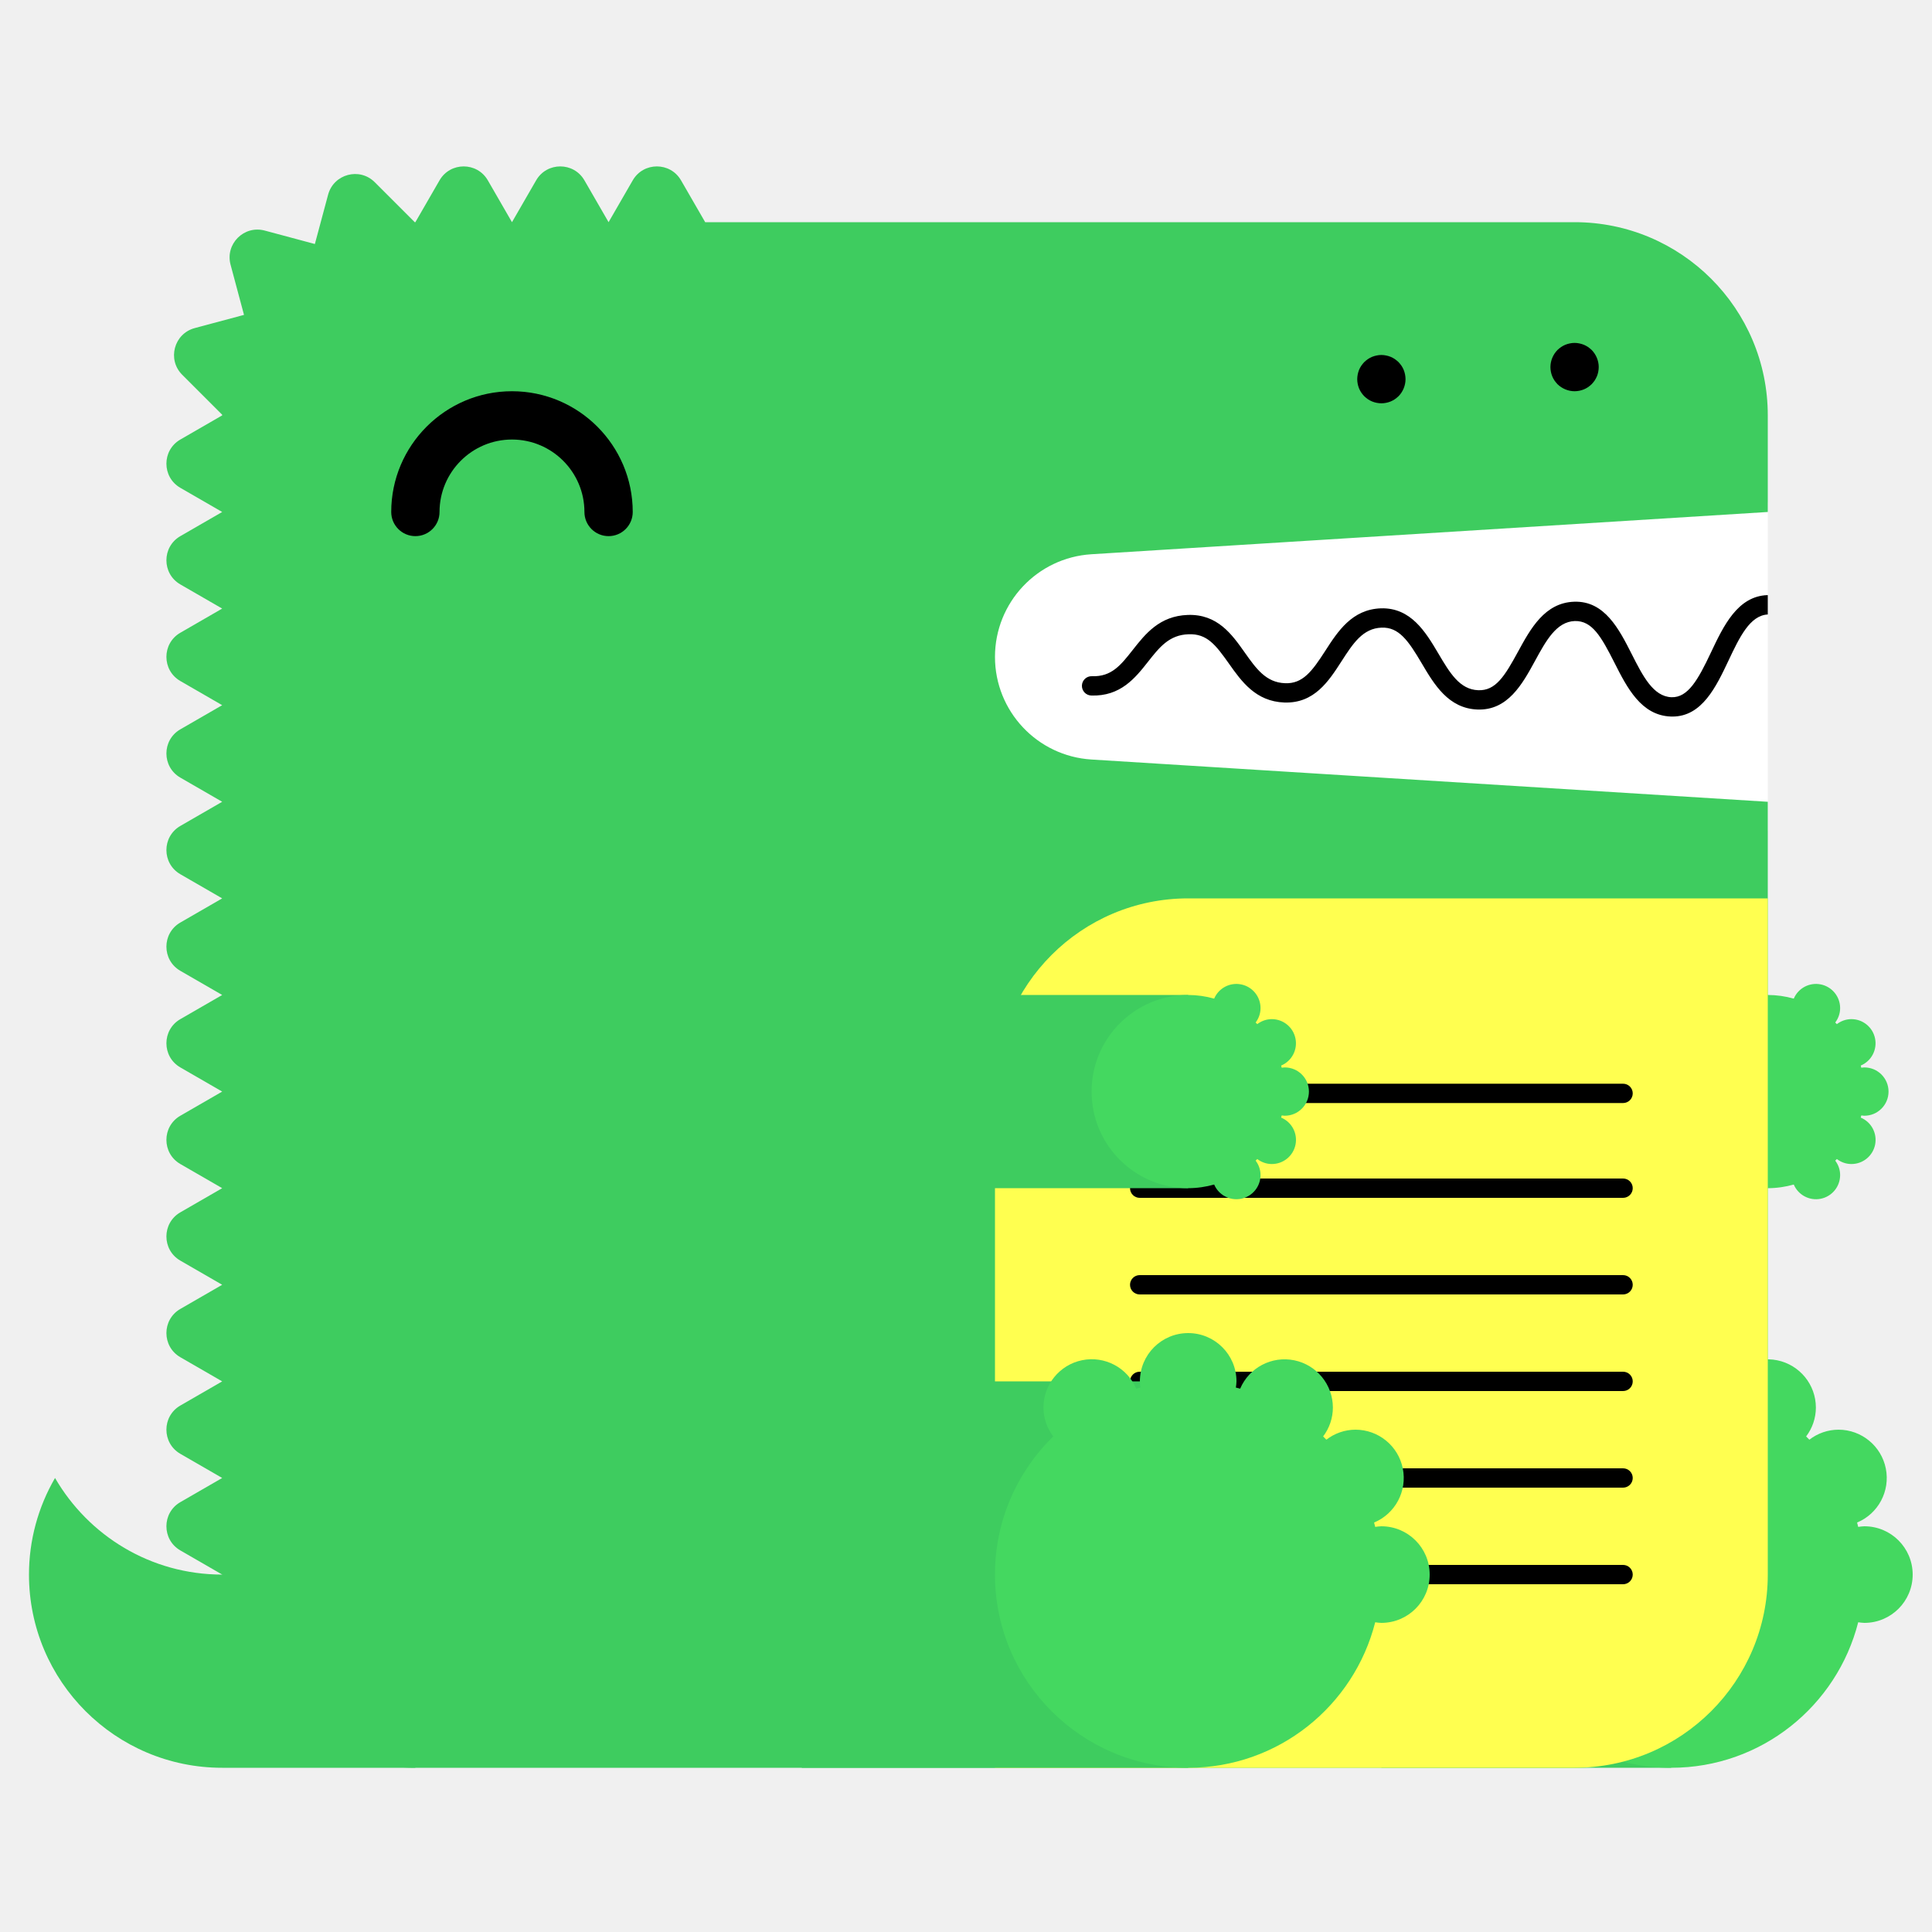
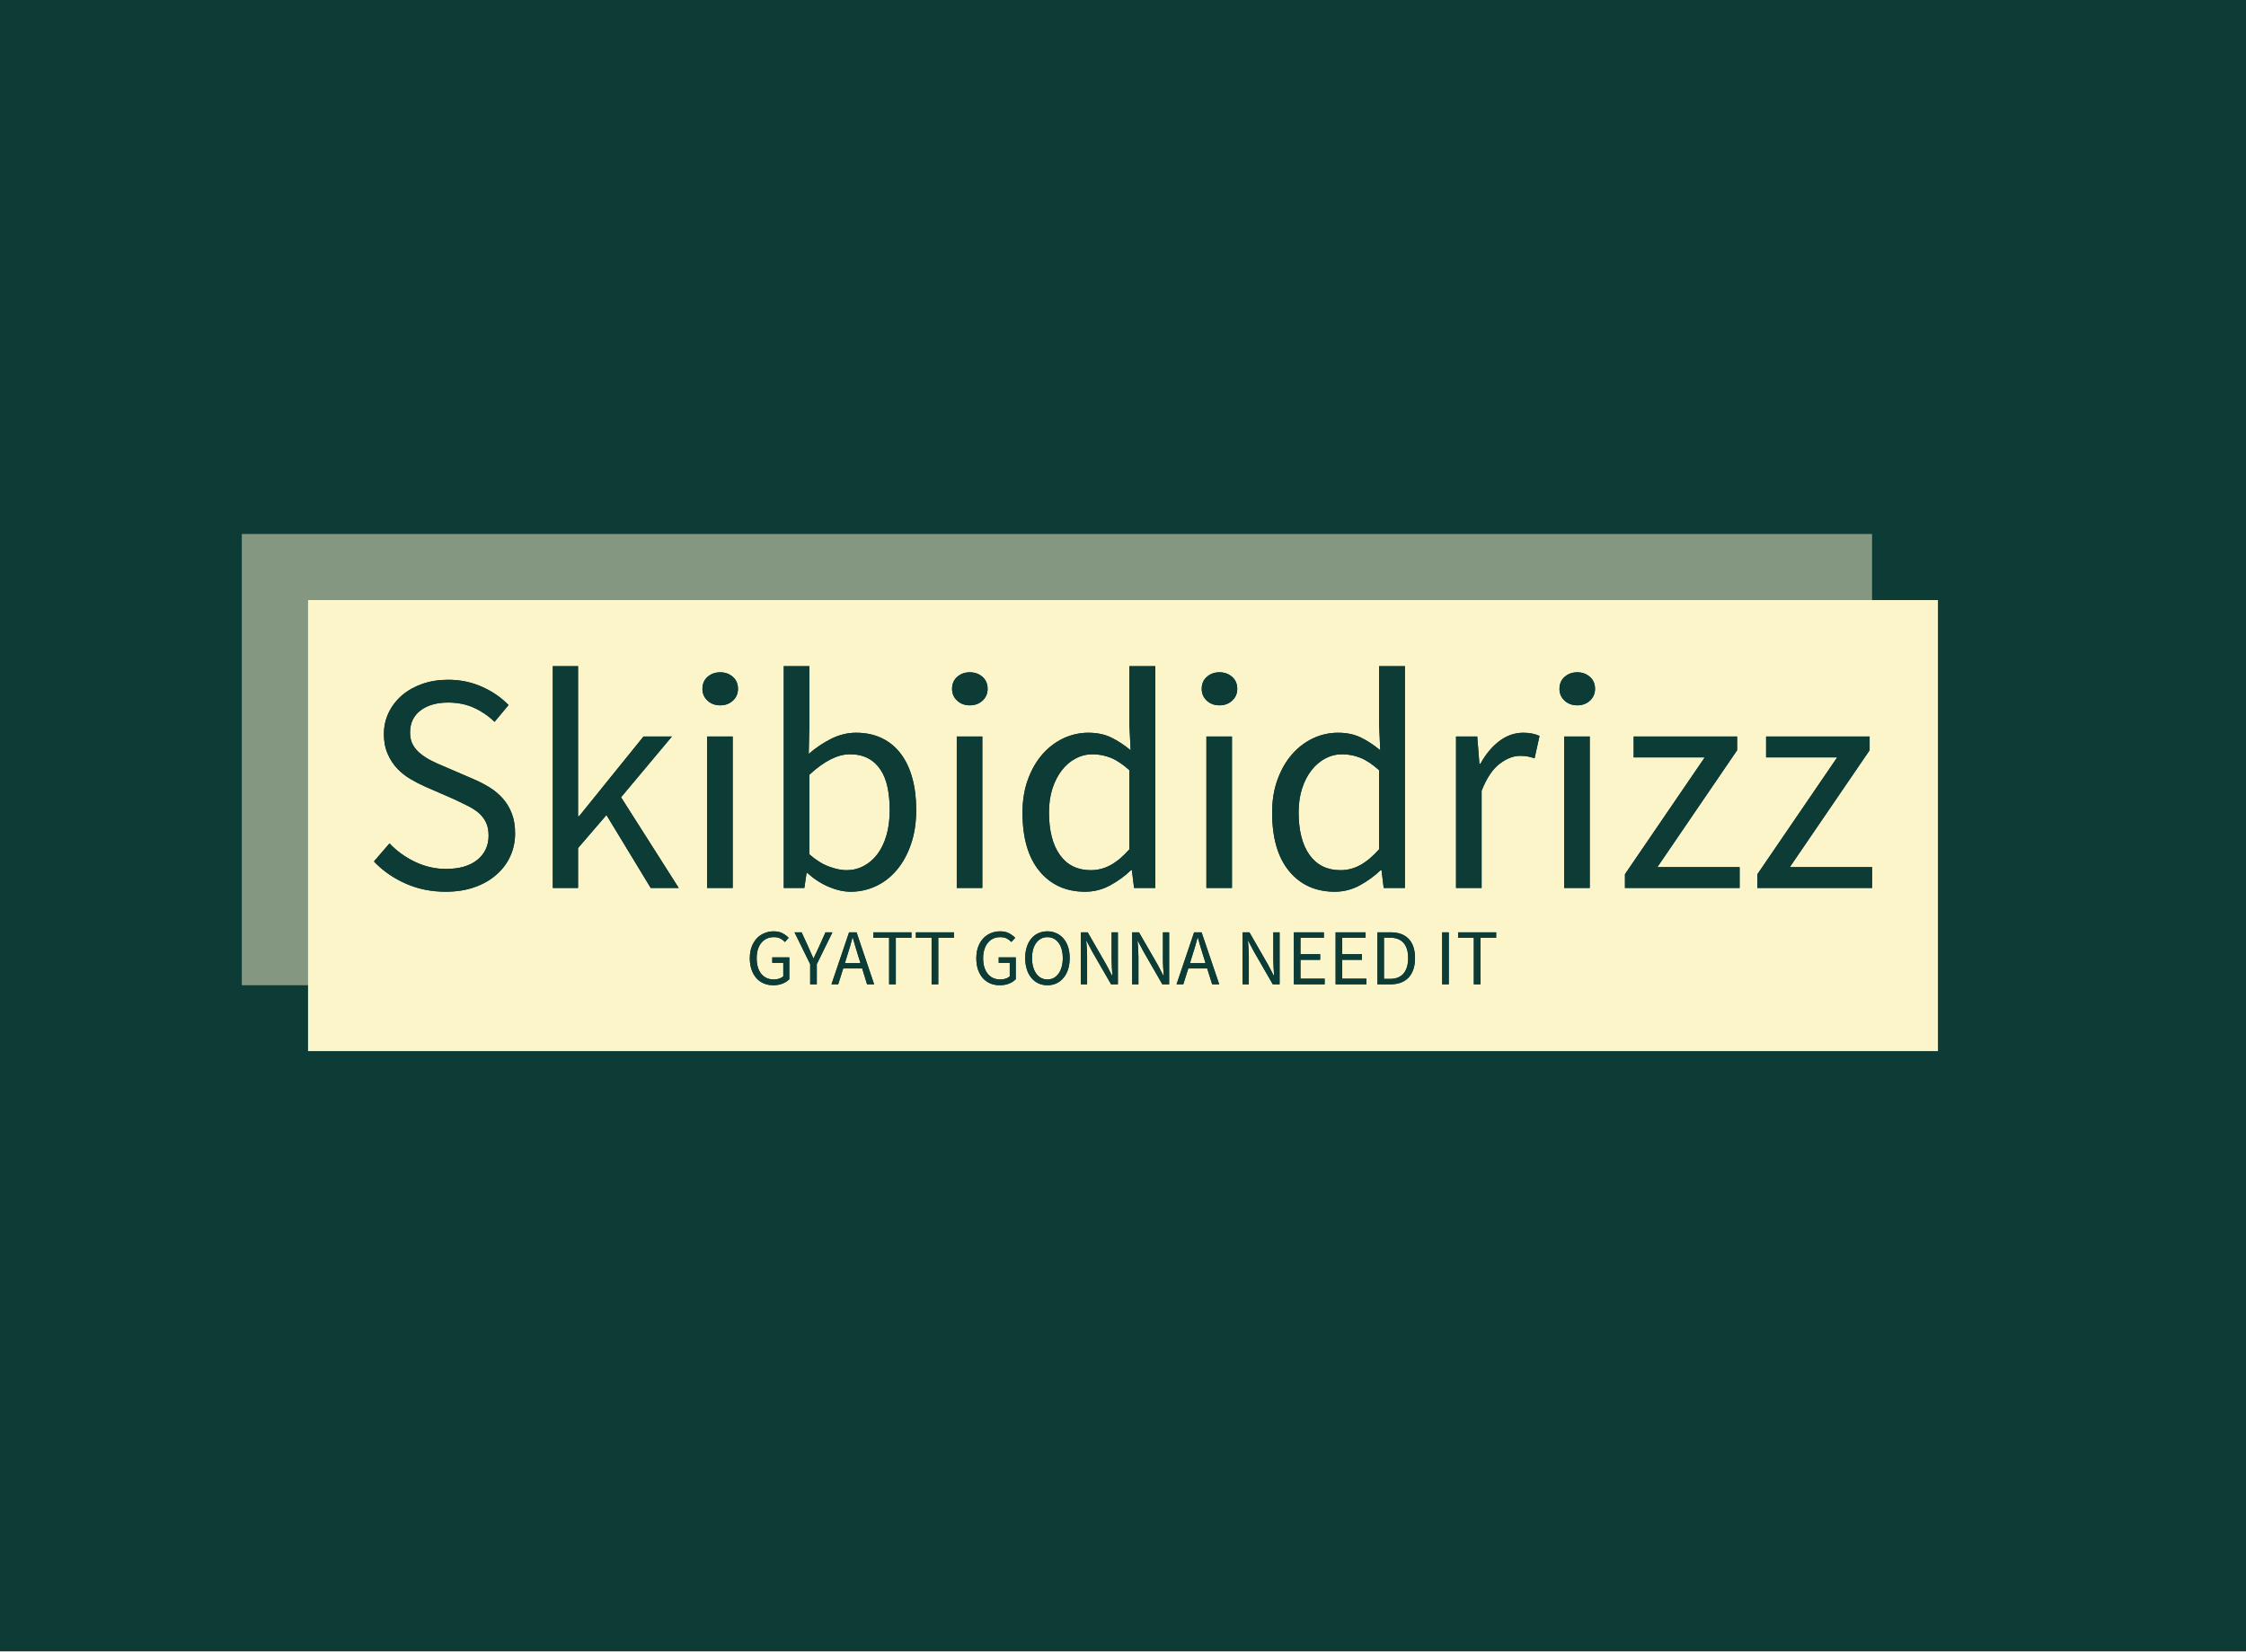
- <svg xmlns="http://www.w3.org/2000/svg" width="200" height="200" viewBox="0 0 200 200">
-   <g fill="none" fill-rule="evenodd">
-     <path fill="#FFF" d="M99 52h84v34H99z" />
-     <path d="M23 163c-7.398 0-13.843-4.027-17.303-10A19.886 19.886 0 0 0 3 163c0 11.046 8.954 20 20 20h20v-20H23z" fill="#3ECC5F" />
-     <path d="M112.98 57.376L183 53V43c0-11.046-8.954-20-20-20H73l-2.5-4.33c-1.112-1.925-3.889-1.925-5 0L63 23l-2.5-4.33c-1.111-1.925-3.889-1.925-5 0L53 23l-2.5-4.33c-1.111-1.925-3.889-1.925-5 0L43 23c-.022 0-.042.003-.065.003l-4.142-4.141c-1.57-1.571-4.252-.853-4.828 1.294l-1.369 5.104-5.192-1.392c-2.148-.575-4.111 1.389-3.535 3.536l1.39 5.193-5.102 1.367c-2.148.576-2.867 3.259-1.296 4.83l4.142 4.142c0 .021-.003.042-.003.064l-4.33 2.5c-1.925 1.111-1.925 3.889 0 5L23 53l-4.33 2.5c-1.925 1.111-1.925 3.889 0 5L23 63l-4.33 2.5c-1.925 1.111-1.925 3.889 0 5L23 73l-4.33 2.5c-1.925 1.111-1.925 3.889 0 5L23 83l-4.33 2.5c-1.925 1.111-1.925 3.889 0 5L23 93l-4.33 2.5c-1.925 1.111-1.925 3.889 0 5L23 103l-4.33 2.5c-1.925 1.111-1.925 3.889 0 5L23 113l-4.33 2.5c-1.925 1.111-1.925 3.889 0 5L23 123l-4.33 2.5c-1.925 1.111-1.925 3.889 0 5L23 133l-4.33 2.5c-1.925 1.111-1.925 3.889 0 5L23 143l-4.33 2.5c-1.925 1.111-1.925 3.889 0 5L23 153l-4.33 2.5c-1.925 1.111-1.925 3.889 0 5L23 163c0 11.046 8.954 20 20 20h120c11.046 0 20-8.954 20-20V83l-70.02-4.376A10.645 10.645 0 0 1 103 68c0-5.621 4.37-10.273 9.98-10.624" fill="#3ECC5F" />
-     <path fill="#3ECC5F" d="M143 183h30v-40h-30z" />
-     <path d="M193 158c-.219 0-.428.037-.639.064-.038-.15-.074-.301-.116-.451A5 5 0 0 0 190.32 148a4.96 4.96 0 0 0-3.016 1.036 26.531 26.531 0 0 0-.335-.336 4.955 4.955 0 0 0 1.011-2.987 5 5 0 0 0-9.599-1.959c-.148-.042-.297-.077-.445-.115.027-.211.064-.42.064-.639a5 5 0 0 0-5-5 5 5 0 0 0-5 5c0 .219.037.428.064.639-.148.038-.297.073-.445.115a4.998 4.998 0 0 0-9.599 1.959c0 1.125.384 2.151 1.011 2.987-3.717 3.632-6.031 8.693-6.031 14.3 0 11.046 8.954 20 20 20 9.339 0 17.16-6.41 19.361-15.064.211.027.42.064.639.064a5 5 0 0 0 5-5 5 5 0 0 0-5-5" fill="#44D860" />
-     <path fill="#3ECC5F" d="M153 123h30v-20h-30z" />
-     <path d="M193 115.5a2.5 2.5 0 1 0 0-5c-.109 0-.214.019-.319.032-.02-.075-.037-.15-.058-.225a2.501 2.501 0 0 0-.963-4.807c-.569 0-1.088.197-1.508.518a6.653 6.653 0 0 0-.168-.168c.314-.417.506-.931.506-1.494a2.5 2.5 0 0 0-4.8-.979A9.987 9.987 0 0 0 183 103c-5.522 0-10 4.478-10 10s4.478 10 10 10c.934 0 1.833-.138 2.69-.377a2.5 2.5 0 0 0 4.8-.979c0-.563-.192-1.077-.506-1.494.057-.055.113-.111.168-.168.42.321.939.518 1.508.518a2.5 2.5 0 0 0 .963-4.807c.021-.074.038-.15.058-.225.105.013.21.032.319.032" fill="#44D860" />
-     <path d="M63 55.5a2.5 2.5 0 0 1-2.5-2.5c0-4.136-3.364-7.5-7.5-7.5s-7.5 3.364-7.5 7.5a2.5 2.5 0 1 1-5 0c0-6.893 5.607-12.5 12.5-12.5S65.5 46.107 65.5 53a2.5 2.5 0 0 1-2.5 2.5" fill="#000" />
-     <path d="M103 183h60c11.046 0 20-8.954 20-20V93h-60c-11.046 0-20 8.954-20 20v70z" fill="#FFFF50" />
-     <path d="M168.02 124h-50.04a1 1 0 1 1 0-2h50.04a1 1 0 1 1 0 2m0 20h-50.04a1 1 0 1 1 0-2h50.04a1 1 0 1 1 0 2m0 20h-50.04a1 1 0 1 1 0-2h50.04a1 1 0 1 1 0 2m0-49.814h-50.04a1 1 0 1 1 0-2h50.04a1 1 0 1 1 0 2m0 19.814h-50.04a1 1 0 1 1 0-2h50.04a1 1 0 1 1 0 2m0 20h-50.04a1 1 0 1 1 0-2h50.04a1 1 0 1 1 0 2M183 61.611c-.012 0-.022-.006-.034-.005-3.09.105-4.552 3.196-5.842 5.923-1.346 2.85-2.387 4.703-4.093 4.647-1.889-.068-2.969-2.202-4.113-4.46-1.314-2.594-2.814-5.536-5.963-5.426-3.046.104-4.513 2.794-5.807 5.167-1.377 2.528-2.314 4.065-4.121 3.994-1.927-.07-2.951-1.805-4.136-3.813-1.321-2.236-2.848-4.75-5.936-4.664-2.994.103-4.465 2.385-5.763 4.4-1.373 2.13-2.335 3.428-4.165 3.351-1.973-.07-2.992-1.51-4.171-3.177-1.324-1.873-2.816-3.993-5.895-3.89-2.928.1-4.399 1.97-5.696 3.618-1.232 1.564-2.194 2.802-4.229 2.724a1 1 0 0 0-.072 2c3.017.101 4.545-1.8 5.872-3.487 1.177-1.496 2.193-2.787 4.193-2.855 1.926-.082 2.829 1.115 4.195 3.045 1.297 1.834 2.769 3.914 5.731 4.021 3.103.104 4.596-2.215 5.918-4.267 1.182-1.834 2.202-3.417 4.15-3.484 1.793-.067 2.769 1.35 4.145 3.681 1.297 2.197 2.766 4.686 5.787 4.796 3.125.108 4.634-2.62 5.949-5.035 1.139-2.088 2.214-4.06 4.119-4.126 1.793-.042 2.728 1.595 4.111 4.33 1.292 2.553 2.757 5.445 5.825 5.556l.169.003c3.064 0 4.518-3.075 5.805-5.794 1.139-2.41 2.217-4.68 4.067-4.773v-2z" fill="#000" />
-     <path fill="#3ECC5F" d="M83 183h40v-40H83z" />
-     <path d="M143 158c-.219 0-.428.037-.639.064-.038-.15-.074-.301-.116-.451A5 5 0 0 0 140.32 148a4.96 4.96 0 0 0-3.016 1.036 26.531 26.531 0 0 0-.335-.336 4.955 4.955 0 0 0 1.011-2.987 5 5 0 0 0-9.599-1.959c-.148-.042-.297-.077-.445-.115.027-.211.064-.42.064-.639a5 5 0 0 0-5-5 5 5 0 0 0-5 5c0 .219.037.428.064.639-.148.038-.297.073-.445.115a4.998 4.998 0 0 0-9.599 1.959c0 1.125.384 2.151 1.011 2.987-3.717 3.632-6.031 8.693-6.031 14.3 0 11.046 8.954 20 20 20 9.339 0 17.16-6.41 19.361-15.064.211.027.42.064.639.064a5 5 0 0 0 5-5 5 5 0 0 0-5-5" fill="#44D860" />
-     <path fill="#3ECC5F" d="M83 123h40v-20H83z" />
-     <path d="M133 115.5a2.5 2.5 0 1 0 0-5c-.109 0-.214.019-.319.032-.02-.075-.037-.15-.058-.225a2.501 2.501 0 0 0-.963-4.807c-.569 0-1.088.197-1.508.518a6.653 6.653 0 0 0-.168-.168c.314-.417.506-.931.506-1.494a2.5 2.5 0 0 0-4.8-.979A9.987 9.987 0 0 0 123 103c-5.522 0-10 4.478-10 10s4.478 10 10 10c.934 0 1.833-.138 2.69-.377a2.5 2.5 0 0 0 4.8-.979c0-.563-.192-1.077-.506-1.494.057-.055.113-.111.168-.168.42.321.939.518 1.508.518a2.5 2.5 0 0 0 .963-4.807c.021-.074.038-.15.058-.225.105.013.21.032.319.032" fill="#44D860" />
-     <path d="M143 41.75c-.16 0-.33-.02-.49-.05a2.52 2.52 0 0 1-.47-.14c-.15-.06-.29-.14-.431-.23-.13-.09-.259-.2-.38-.31-.109-.12-.219-.24-.309-.38s-.17-.28-.231-.43a2.619 2.619 0 0 1-.189-.96c0-.16.02-.33.05-.49.03-.16.08-.31.139-.47.061-.15.141-.29.231-.43.09-.13.2-.26.309-.38.121-.11.25-.22.38-.31.141-.09.281-.17.431-.23.149-.06.31-.11.47-.14.32-.07.65-.07.98 0 .159.03.32.08.47.14.149.06.29.14.43.23.13.09.259.2.38.31.11.12.22.25.31.38.09.14.17.28.23.43.06.16.11.31.14.47.029.16.05.33.05.49 0 .66-.271 1.31-.73 1.77-.121.11-.25.22-.38.31-.14.09-.281.17-.43.23a2.565 2.565 0 0 1-.96.19m20-1.25c-.66 0-1.3-.27-1.771-.73a3.802 3.802 0 0 1-.309-.38c-.09-.14-.17-.28-.231-.43a2.619 2.619 0 0 1-.189-.96c0-.66.27-1.3.729-1.77.121-.11.25-.22.38-.31.141-.09.281-.17.431-.23.149-.06.31-.11.47-.14.32-.07.66-.07.98 0 .159.03.32.08.47.14.149.06.29.14.43.23.13.09.259.2.38.31.459.47.73 1.11.73 1.77 0 .16-.021.33-.05.49-.03.16-.08.32-.14.47-.07.15-.14.29-.23.43-.09.13-.2.26-.31.38-.121.11-.25.22-.38.31-.14.09-.281.17-.43.23a2.565 2.565 0 0 1-.96.19" fill="#000" />
+ <svg xmlns="http://www.w3.org/2000/svg" data-v-0dd9719b="" version="1.0" width="100%" height="100%" viewBox="0 0 340 250" preserveAspectRatio="xMidYMid meet" color-interpolation-filters="sRGB" style="margin: auto;">
+   <rect data-v-0dd9719b="" x="0" y="0" width="100%" height="100%" fill="#0d3b36" fill-opacity="1" class="background" />
+   <rect data-v-0dd9719b="" x="0" y="0" width="100%" height="100%" fill="url(#watermark)" fill-opacity="1" class="watermarklayer" />
+   <g data-v-0dd9719b="" fill="#fdf5ca" class="pmspacesvg" transform="translate(46.605,90.842)">
+     <polyline data-gra="graph-name" stroke="#fdf5ca" stroke-width="20" fill-opacity="0" stroke-opacity="0.5" points="0,58.316 0,0 236.79,0" />
+     <g mask="url(#a6cbcde7-991a-4e9c-b63b-20e7b012bfdb)">
+       <g>
+         <rect data-gra="graph-name-bg" stroke-width="2" class="i-icon-bg" x="0" y="0" width="246.79" height="68.316" />
+       </g>
+       <g transform="translate(10,10)">
+         <g data-gra="path-name" fill-rule="" class="tp-name" fill="#0d3b36" transform="translate(0,0)">
+           <g transform="scale(1)">
+             <g>
+               <path d="M4.34-6.75L1.98-4.01C3.33-2.59 4.94-1.48 6.79-0.66 8.65 0.16 10.66 0.57 12.83 0.57 14.47 0.57 15.93 0.34 17.22-0.12 18.51-0.57 19.61-1.2 20.52-2.01 21.44-2.81 22.14-3.74 22.62-4.81 23.11-5.88 23.35-7.03 23.35-8.26 23.35-9.39 23.19-10.39 22.86-11.25 22.53-12.12 22.08-12.87 21.51-13.52 20.95-14.16 20.27-14.73 19.49-15.22 18.7-15.7 17.87-16.14 16.98-16.51L12.6-18.4C11.97-18.65 11.35-18.93 10.76-19.23 10.16-19.52 9.61-19.87 9.11-20.26 8.6-20.66 8.2-21.11 7.9-21.63 7.6-22.15 7.45-22.79 7.45-23.54 7.45-24.96 7.98-26.07 9.03-26.87 10.09-27.67 11.48-28.07 13.21-28.07 14.66-28.07 15.95-27.81 17.1-27.29 18.25-26.77 19.3-26.06 20.24-25.15L22.36-27.69C21.26-28.83 19.93-29.75 18.35-30.45 16.78-31.16 15.07-31.52 13.21-31.52 11.79-31.52 10.5-31.31 9.32-30.9 8.14-30.49 7.12-29.92 6.25-29.18 5.39-28.44 4.71-27.57 4.22-26.56 3.74-25.56 3.49-24.47 3.49-23.31 3.49-22.17 3.68-21.18 4.06-20.31 4.43-19.45 4.92-18.7 5.52-18.07 6.12-17.44 6.79-16.91 7.55-16.47 8.3-16.03 9.04-15.65 9.77-15.33L14.2-13.4C14.92-13.05 15.6-12.72 16.23-12.41 16.86-12.09 17.4-11.74 17.86-11.35 18.31-10.95 18.68-10.48 18.94-9.93 19.21-9.38 19.34-8.71 19.34-7.93 19.34-6.42 18.78-5.2 17.65-4.27 16.51-3.34 14.92-2.88 12.88-2.88 11.28-2.88 9.73-3.23 8.23-3.94 6.74-4.65 5.44-5.58 4.34-6.75ZM29.06-33.59L29.06 0 32.88 0 32.88-6.04 37.18-11.04 43.88 0 48.12 0 39.39-13.73 47.09-22.93 42.79-22.93 33.03-10.85 32.88-10.85 32.88-33.59ZM54.4-27.65C55.15-27.65 55.79-27.88 56.31-28.35 56.83-28.83 57.09-29.42 57.09-30.15 57.09-30.9 56.83-31.51 56.31-31.96 55.79-32.42 55.15-32.65 54.4-32.65 53.64-32.65 53.01-32.42 52.49-31.96 51.97-31.51 51.71-30.9 51.71-30.15 51.71-29.42 51.97-28.83 52.49-28.35 53.01-27.88 53.64-27.65 54.4-27.65ZM52.42-22.93L52.42 0 56.29 0 56.29-22.93ZM64.02-33.59L64.02 0 67.14 0 67.47-2.26 67.61-2.26C68.61-1.35 69.69-0.65 70.84-0.17 71.99 0.32 73.1 0.57 74.17 0.57 75.49 0.57 76.75 0.29 77.94-0.26 79.14-0.81 80.19-1.62 81.1-2.69 82.01-3.76 82.74-5.06 83.27-6.61 83.81-8.15 84.07-9.89 84.07-11.84 84.07-13.6 83.88-15.2 83.48-16.63 83.09-18.06 82.51-19.29 81.74-20.31 80.97-21.33 80.02-22.12 78.88-22.67 77.75-23.22 76.45-23.5 74.97-23.5 73.68-23.5 72.42-23.19 71.19-22.58 69.97-21.96 68.83-21.2 67.8-20.29L67.89-24.44 67.89-33.59ZM67.89-5.1L67.89-17.13C70.12-19.2 72.17-20.24 74.02-20.24 75.09-20.24 76.01-20.04 76.78-19.63 77.56-19.22 78.18-18.64 78.67-17.9 79.16-17.17 79.51-16.28 79.73-15.24 79.95-14.2 80.06-13.05 80.06-11.79 80.06-10.38 79.9-9.11 79.57-7.97 79.24-6.84 78.78-5.89 78.2-5.12 77.62-4.35 76.93-3.75 76.12-3.33 75.32-2.9 74.45-2.69 73.51-2.69 72.75-2.69 71.88-2.87 70.89-3.23 69.9-3.59 68.9-4.21 67.89-5.1ZM92.19-27.65C92.94-27.65 93.58-27.88 94.1-28.35 94.62-28.83 94.88-29.42 94.88-30.15 94.88-30.9 94.62-31.51 94.1-31.96 93.58-32.42 92.94-32.65 92.19-32.65 91.43-32.65 90.8-32.42 90.28-31.96 89.76-31.51 89.5-30.9 89.5-30.15 89.5-29.42 89.76-28.83 90.28-28.35 90.8-27.88 91.43-27.65 92.19-27.65ZM90.21-22.93L90.21 0 94.08 0 94.08-22.93ZM100.16-11.42C100.16-7.58 101.02-4.62 102.73-2.55 104.45-0.47 106.75 0.57 109.65 0.57 111 0.57 112.26 0.24 113.44-0.4 114.62-1.05 115.67-1.81 116.58-2.69L116.72-2.69 117.05 0 120.26 0 120.26-33.59 116.34-33.59 116.34-24.77 116.53-20.85C115.53-21.67 114.54-22.32 113.56-22.79 112.59-23.26 111.44-23.5 110.12-23.5 108.8-23.5 107.54-23.21 106.34-22.65 105.15-22.08 104.09-21.28 103.18-20.24 102.27-19.2 101.54-17.94 100.99-16.44 100.44-14.95 100.16-13.27 100.16-11.42ZM104.17-11.46C104.17-12.79 104.35-13.98 104.69-15.05 105.04-16.12 105.51-17.04 106.11-17.81 106.7-18.58 107.4-19.18 108.21-19.6 109.01-20.03 109.87-20.24 110.78-20.24 111.72-20.24 112.64-20.06 113.54-19.7 114.43-19.34 115.37-18.71 116.34-17.83L116.34-5.85C115.4-4.78 114.46-3.99 113.51-3.47 112.57-2.95 111.56-2.69 110.49-2.69 108.48-2.69 106.92-3.46 105.82-5 104.72-6.54 104.17-8.7 104.17-11.46ZM129.98-27.65C130.73-27.65 131.37-27.88 131.89-28.35 132.41-28.83 132.67-29.42 132.67-30.15 132.67-30.9 132.41-31.51 131.89-31.96 131.37-32.42 130.73-32.65 129.98-32.65 129.22-32.65 128.59-32.42 128.07-31.96 127.55-31.51 127.29-30.9 127.29-30.15 127.29-29.42 127.55-28.83 128.07-28.35 128.59-27.88 129.22-27.65 129.98-27.65ZM128-22.93L128 0 131.87 0 131.87-22.93ZM137.95-11.42C137.95-7.58 138.81-4.62 140.52-2.55 142.24-0.47 144.54 0.57 147.44 0.57 148.79 0.57 150.05 0.24 151.23-0.4 152.41-1.05 153.46-1.81 154.37-2.69L154.51-2.69 154.84 0 158.05 0 158.05-33.59 154.14-33.59 154.14-24.77 154.32-20.85C153.32-21.67 152.33-22.32 151.35-22.79 150.38-23.26 149.23-23.5 147.91-23.5 146.59-23.5 145.33-23.21 144.13-22.65 142.94-22.08 141.88-21.28 140.97-20.24 140.06-19.2 139.33-17.94 138.78-16.44 138.23-14.95 137.95-13.27 137.95-11.42ZM141.96-11.46C141.96-12.79 142.14-13.98 142.48-15.05 142.83-16.12 143.3-17.04 143.9-17.81 144.5-18.58 145.19-19.18 146-19.6 146.8-20.03 147.66-20.24 148.57-20.24 149.51-20.24 150.43-20.06 151.33-19.7 152.22-19.34 153.16-18.71 154.14-17.83L154.14-5.85C153.19-4.78 152.25-3.99 151.3-3.47 150.36-2.95 149.35-2.69 148.29-2.69 146.27-2.69 144.72-3.46 143.61-5 142.51-6.54 141.96-8.7 141.96-11.46ZM165.79-22.93L165.79 0 169.66 0 169.66-14.72C170.44-16.67 171.36-18.04 172.42-18.82 173.47-19.61 174.49-20 175.46-20 175.93-20 176.33-19.97 176.64-19.91 176.95-19.85 177.3-19.75 177.68-19.63L178.43-23.02C177.71-23.34 176.89-23.5 175.98-23.5 174.66-23.5 173.44-23.07 172.32-22.22 171.21-21.37 170.26-20.22 169.47-18.78L169.33-18.78 169-22.93ZM184.14-27.65C184.9-27.65 185.53-27.88 186.05-28.35 186.57-28.83 186.83-29.42 186.83-30.15 186.83-30.9 186.57-31.51 186.05-31.96 185.53-32.42 184.9-32.65 184.14-32.65 183.39-32.65 182.75-32.42 182.23-31.96 181.71-31.51 181.45-30.9 181.45-30.15 181.45-29.42 181.71-28.83 182.23-28.35 182.75-27.88 183.39-27.65 184.14-27.65ZM182.16-22.93L182.16 0 186.03 0 186.03-22.93ZM191.36-2.08L191.36 0 208.72 0 208.72-3.16 196.27-3.16 208.34-20.85 208.34-22.93 192.68-22.93 192.68-19.77 203.44-19.77ZM211.41-2.08L211.41 0 228.77 0 228.77-3.16 216.32-3.16 228.4-20.85 228.4-22.93 212.73-22.93 212.73-19.77 223.49-19.77Z" transform="translate(-1.98, 33.59)" />
+             </g>
+           </g>
+         </g>
+         <g data-gra="path-slogan" fill-rule="" class="tp-slogan" fill="#0d3b36" transform="translate(56.90501,40.16)">
+           <g transform="scale(1, 1)">
+             <g transform="scale(1)">
+               <path d="M0.62-3.94C0.62-3.30 0.71-2.72 0.89-2.21C1.06-1.71 1.31-1.28 1.62-0.93C1.93-0.58 2.30-0.32 2.74-0.13C3.17 0.05 3.64 0.14 4.16 0.14C4.69 0.14 5.17 0.06 5.59-0.11C6.01-0.29 6.34-0.50 6.60-0.77L6.60-4.08L4.02-4.08L4.02-3.25L5.69-3.25L5.69-1.20C5.53-1.06 5.32-0.94 5.07-0.86C4.82-0.77 4.55-0.73 4.27-0.73C3.85-0.73 3.47-0.81 3.15-0.96C2.83-1.11 2.55-1.33 2.33-1.61C2.11-1.89 1.95-2.23 1.83-2.62C1.71-3.02 1.66-3.46 1.66-3.96C1.66-4.45 1.72-4.89 1.84-5.28C1.97-5.67 2.14-6.01 2.36-6.28C2.59-6.56 2.86-6.77 3.18-6.92C3.50-7.07 3.86-7.14 4.26-7.14C4.66-7.14 4.99-7.07 5.25-6.93C5.51-6.79 5.74-6.62 5.94-6.41L6.50-7.04C6.27-7.28 5.97-7.51 5.61-7.71C5.25-7.91 4.79-8.02 4.25-8.02C3.72-8.02 3.24-7.92 2.80-7.73C2.36-7.55 1.97-7.28 1.65-6.92C1.33-6.57 1.07-6.14 0.89-5.64C0.71-5.14 0.62-4.57 0.62-3.94ZM9.76-3.05L9.76 0L10.76 0L10.76-3.05L13.13-7.87L12.08-7.87L11.08-5.65C10.96-5.36 10.83-5.08 10.69-4.80C10.56-4.52 10.42-4.23 10.28-3.94L10.24-3.94C10.10-4.23 9.97-4.52 9.85-4.80C9.73-5.08 9.61-5.36 9.48-5.65L8.46-7.87L7.39-7.87ZM17.38-3.20L15.01-3.20L15.38-4.40C15.53-4.84 15.66-5.28 15.79-5.72C15.92-6.15 16.04-6.60 16.16-7.06L16.21-7.06C16.34-6.60 16.47-6.15 16.60-5.72C16.72-5.28 16.86-4.84 17.00-4.40ZM17.63-2.40L18.37 0L19.44 0L16.78-7.87L15.65-7.87L12.98 0L14.00 0L14.76-2.40ZM21.71-7.03L21.71 0L22.72 0L22.72-7.03L25.09-7.03L25.09-7.87L19.33-7.87L19.33-7.03ZM28.14-7.03L28.14 0L29.15 0L29.15-7.03L31.52-7.03L31.52-7.87L25.76-7.87L25.76-7.03ZM34.91-3.94C34.91-3.30 35.00-2.72 35.17-2.21C35.35-1.71 35.59-1.28 35.90-0.93C36.22-0.58 36.59-0.32 37.02-0.13C37.45 0.05 37.93 0.14 38.45 0.14C38.98 0.14 39.45 0.06 39.87-0.11C40.29-0.29 40.63-0.50 40.88-0.77L40.88-4.08L38.30-4.08L38.30-3.25L39.97-3.25L39.97-1.20C39.81-1.06 39.61-0.94 39.35-0.86C39.10-0.77 38.84-0.73 38.56-0.73C38.13-0.73 37.76-0.81 37.43-0.96C37.11-1.11 36.84-1.33 36.62-1.61C36.40-1.89 36.23-2.23 36.11-2.62C36.00-3.02 35.94-3.46 35.94-3.96C35.94-4.45 36.00-4.89 36.13-5.28C36.25-5.67 36.42-6.01 36.65-6.28C36.87-6.56 37.14-6.77 37.46-6.92C37.78-7.07 38.14-7.14 38.54-7.14C38.94-7.14 39.27-7.07 39.53-6.93C39.79-6.79 40.02-6.62 40.22-6.41L40.79-7.04C40.56-7.28 40.26-7.51 39.89-7.71C39.53-7.91 39.08-8.02 38.53-8.02C38.00-8.02 37.52-7.92 37.08-7.73C36.64-7.55 36.26-7.28 35.93-6.92C35.61-6.57 35.36-6.14 35.18-5.64C35.00-5.14 34.91-4.57 34.91-3.94ZM45.67 0.14C46.17 0.14 46.62 0.05 47.03-0.14C47.45-0.34 47.80-0.61 48.10-0.97C48.40-1.32 48.63-1.75 48.80-2.26C48.96-2.77 49.04-3.34 49.04-3.97C49.04-4.60 48.96-5.16 48.80-5.66C48.63-6.16 48.40-6.58 48.10-6.93C47.80-7.28 47.45-7.55 47.03-7.73C46.62-7.92 46.17-8.02 45.67-8.02C45.18-8.02 44.72-7.92 44.31-7.74C43.90-7.56 43.54-7.29 43.25-6.94C42.95-6.59 42.72-6.17 42.56-5.67C42.39-5.17 42.31-4.60 42.31-3.97C42.31-3.34 42.39-2.77 42.56-2.26C42.72-1.75 42.95-1.32 43.25-0.97C43.54-0.61 43.90-0.34 44.31-0.14C44.72 0.05 45.18 0.14 45.67 0.14ZM45.67-0.73C45.32-0.73 45.00-0.81 44.72-0.96C44.43-1.11 44.19-1.33 43.99-1.61C43.78-1.90 43.62-2.24 43.51-2.63C43.40-3.03 43.34-3.48 43.34-3.97C43.34-4.46 43.40-4.90 43.51-5.29C43.62-5.68 43.78-6.02 43.99-6.29C44.19-6.56 44.43-6.77 44.72-6.92C45.00-7.07 45.32-7.14 45.67-7.14C46.02-7.14 46.34-7.07 46.63-6.92C46.91-6.77 47.15-6.56 47.36-6.29C47.56-6.02 47.72-5.68 47.83-5.29C47.94-4.90 48-4.46 48-3.97C48-3.48 47.94-3.03 47.83-2.63C47.72-2.24 47.56-1.90 47.36-1.61C47.15-1.33 46.91-1.11 46.63-0.96C46.34-0.81 46.02-0.73 45.67-0.73ZM50.74-7.87L50.74 0L51.68 0L51.68-4.12C51.68-4.53 51.67-4.95 51.64-5.36C51.61-5.77 51.58-6.18 51.55-6.58L51.60-6.58L52.45-4.96L55.31 0L56.34 0L56.34-7.87L55.39-7.87L55.39-3.80C55.39-3.39 55.41-2.97 55.43-2.54C55.46-2.11 55.49-1.70 55.51-1.30L55.46-1.30L54.61-2.93L51.77-7.87ZM58.50-7.87L58.50 0L59.45 0L59.45-4.12C59.45-4.53 59.43-4.95 59.41-5.36C59.38-5.77 59.35-6.18 59.32-6.58L59.36-6.58L60.22-4.96L63.07 0L64.10 0L64.10-7.87L63.16-7.87L63.16-3.80C63.16-3.39 63.17-2.97 63.20-2.54C63.23-2.11 63.25-1.70 63.28-1.30L63.23-1.30L62.38-2.93L59.53-7.87ZM69.61-3.20L67.25-3.20L67.62-4.40C67.76-4.84 67.90-5.28 68.03-5.72C68.16-6.15 68.28-6.60 68.40-7.06L68.45-7.06C68.58-6.60 68.70-6.15 68.83-5.72C68.96-5.28 69.10-4.84 69.24-4.40ZM69.86-2.40L70.61 0L71.68 0L69.01-7.87L67.88-7.87L65.22 0L66.24 0L67.00-2.40ZM75.22-7.87L75.22 0L76.16 0L76.16-4.12C76.16-4.53 76.15-4.95 76.12-5.36C76.09-5.77 76.06-6.18 76.03-6.58L76.08-6.58L76.93-4.96L79.79 0L80.82 0L80.82-7.87L79.87-7.87L79.87-3.80C79.87-3.39 79.89-2.97 79.91-2.54C79.94-2.11 79.97-1.70 79.99-1.30L79.94-1.30L79.09-2.93L76.25-7.87ZM82.98-7.87L82.98 0L87.64 0L87.64-0.85L83.98-0.85L83.98-3.71L86.96-3.71L86.96-4.56L83.98-4.56L83.98-7.03L87.52-7.03L87.52-7.87ZM89.30-7.87L89.30 0L93.96 0L93.96-0.85L90.30-0.85L90.30-3.71L93.29-3.71L93.29-4.56L90.30-4.56L90.30-7.03L93.84-7.03L93.84-7.87ZM95.63-7.87L95.63 0L97.64 0C98.24 0 98.76-0.09 99.22-0.27C99.67-0.45 100.06-0.71 100.37-1.05C100.68-1.39 100.92-1.81 101.08-2.30C101.24-2.79 101.32-3.35 101.32-3.97C101.32-5.23 101.00-6.19 100.37-6.86C99.74-7.54 98.81-7.87 97.60-7.87ZM97.52-0.82L96.62-0.82L96.62-7.06L97.52-7.06C98.44-7.06 99.13-6.79 99.59-6.26C100.05-5.74 100.28-4.97 100.28-3.97C100.28-2.97 100.05-2.20 99.59-1.64C99.13-1.09 98.44-0.82 97.52-0.82ZM105.43-7.87L105.43 0L106.43 0L106.43-7.87ZM110.22-7.03L110.22 0L111.23 0L111.23-7.03L113.60-7.03L113.60-7.87L107.84-7.87L107.84-7.03Z" transform="translate(-0.624, 8.016)" />
+             </g>
+           </g>
+         </g>
+       </g>
+     </g>
  </g>
+   <mask id="a6cbcde7-991a-4e9c-b63b-20e7b012bfdb">
+     <g fill="white">
+       <rect data-gra="graph-name-bg" stroke-width="2" class="i-icon-bg" x="0" y="0" width="246.79" height="68.316" />
+     </g>
+     <g transform="translate(10,10)" fill="black">
+       <g data-gra="path-name" fill-rule="" class="tp-name" transform="translate(0,0)">
+         <g transform="scale(1)">
+           <g>
+             <path d="M4.34-6.75L1.98-4.01C3.33-2.59 4.94-1.48 6.79-0.66 8.65 0.16 10.66 0.57 12.83 0.57 14.47 0.57 15.93 0.34 17.22-0.12 18.51-0.57 19.61-1.2 20.52-2.01 21.44-2.81 22.14-3.74 22.62-4.81 23.11-5.88 23.35-7.03 23.35-8.26 23.35-9.39 23.19-10.39 22.86-11.25 22.53-12.12 22.08-12.87 21.51-13.52 20.95-14.16 20.27-14.73 19.49-15.22 18.7-15.7 17.87-16.14 16.98-16.51L12.6-18.4C11.97-18.65 11.35-18.93 10.76-19.23 10.16-19.52 9.61-19.87 9.11-20.26 8.6-20.66 8.2-21.11 7.9-21.63 7.6-22.15 7.45-22.79 7.45-23.54 7.45-24.96 7.98-26.07 9.03-26.87 10.09-27.67 11.48-28.07 13.21-28.07 14.66-28.07 15.95-27.81 17.1-27.29 18.25-26.77 19.3-26.06 20.24-25.15L22.36-27.69C21.26-28.83 19.93-29.75 18.35-30.45 16.78-31.16 15.07-31.52 13.21-31.52 11.79-31.52 10.5-31.31 9.32-30.9 8.14-30.49 7.12-29.92 6.25-29.18 5.39-28.44 4.71-27.57 4.22-26.56 3.74-25.56 3.49-24.47 3.49-23.31 3.49-22.17 3.68-21.18 4.06-20.31 4.43-19.45 4.92-18.7 5.52-18.07 6.12-17.44 6.79-16.91 7.55-16.47 8.3-16.03 9.04-15.65 9.77-15.33L14.2-13.4C14.92-13.05 15.6-12.72 16.23-12.41 16.86-12.09 17.4-11.74 17.86-11.35 18.31-10.95 18.68-10.48 18.94-9.93 19.21-9.38 19.34-8.71 19.34-7.93 19.34-6.42 18.78-5.2 17.65-4.27 16.51-3.34 14.92-2.88 12.88-2.88 11.28-2.88 9.73-3.23 8.23-3.94 6.74-4.65 5.44-5.58 4.34-6.75ZM29.06-33.59L29.06 0 32.88 0 32.88-6.04 37.18-11.04 43.88 0 48.12 0 39.39-13.73 47.09-22.93 42.79-22.93 33.03-10.85 32.88-10.85 32.88-33.59ZM54.4-27.65C55.15-27.65 55.79-27.88 56.31-28.35 56.83-28.83 57.09-29.42 57.09-30.15 57.09-30.9 56.83-31.51 56.31-31.96 55.79-32.42 55.15-32.65 54.4-32.65 53.64-32.65 53.01-32.42 52.49-31.96 51.97-31.51 51.71-30.9 51.71-30.15 51.71-29.42 51.97-28.83 52.49-28.35 53.01-27.88 53.64-27.65 54.4-27.65ZM52.42-22.93L52.42 0 56.29 0 56.29-22.93ZM64.02-33.59L64.02 0 67.14 0 67.47-2.26 67.61-2.26C68.61-1.35 69.69-0.65 70.84-0.17 71.99 0.32 73.1 0.57 74.17 0.57 75.49 0.57 76.75 0.29 77.94-0.26 79.14-0.81 80.19-1.62 81.1-2.69 82.01-3.76 82.74-5.06 83.27-6.61 83.81-8.15 84.07-9.89 84.07-11.84 84.07-13.6 83.88-15.2 83.48-16.63 83.09-18.06 82.51-19.29 81.74-20.31 80.97-21.33 80.02-22.12 78.88-22.67 77.75-23.22 76.45-23.5 74.97-23.5 73.68-23.5 72.42-23.19 71.19-22.58 69.97-21.96 68.83-21.2 67.8-20.29L67.89-24.44 67.89-33.59ZM67.89-5.1L67.89-17.13C70.12-19.2 72.17-20.24 74.02-20.24 75.09-20.24 76.01-20.04 76.78-19.63 77.56-19.22 78.18-18.64 78.67-17.9 79.16-17.17 79.51-16.28 79.73-15.24 79.95-14.2 80.06-13.05 80.06-11.79 80.06-10.38 79.9-9.11 79.57-7.97 79.24-6.84 78.78-5.89 78.2-5.12 77.62-4.35 76.93-3.75 76.12-3.33 75.32-2.9 74.45-2.69 73.51-2.69 72.75-2.69 71.88-2.87 70.89-3.23 69.9-3.59 68.9-4.21 67.89-5.1ZM92.19-27.65C92.94-27.65 93.58-27.88 94.1-28.35 94.62-28.83 94.88-29.42 94.88-30.15 94.88-30.9 94.62-31.51 94.1-31.96 93.58-32.42 92.94-32.65 92.19-32.65 91.43-32.65 90.8-32.42 90.28-31.96 89.76-31.51 89.5-30.9 89.5-30.15 89.5-29.42 89.76-28.83 90.28-28.35 90.8-27.88 91.43-27.65 92.19-27.65ZM90.21-22.93L90.21 0 94.08 0 94.08-22.93ZM100.16-11.42C100.16-7.58 101.02-4.62 102.73-2.55 104.45-0.47 106.75 0.57 109.65 0.57 111 0.57 112.26 0.24 113.44-0.4 114.62-1.05 115.67-1.81 116.58-2.69L116.72-2.69 117.05 0 120.26 0 120.26-33.59 116.34-33.59 116.34-24.77 116.53-20.85C115.53-21.67 114.54-22.32 113.56-22.79 112.59-23.26 111.44-23.5 110.12-23.5 108.8-23.5 107.54-23.21 106.34-22.65 105.15-22.08 104.09-21.28 103.18-20.24 102.27-19.2 101.54-17.94 100.99-16.44 100.44-14.95 100.16-13.27 100.16-11.42ZM104.17-11.46C104.17-12.79 104.35-13.98 104.69-15.05 105.04-16.12 105.51-17.04 106.11-17.81 106.7-18.58 107.4-19.18 108.21-19.6 109.01-20.03 109.87-20.24 110.78-20.24 111.72-20.24 112.64-20.06 113.54-19.7 114.43-19.34 115.37-18.71 116.34-17.83L116.34-5.85C115.4-4.78 114.46-3.99 113.51-3.47 112.57-2.95 111.56-2.69 110.49-2.69 108.48-2.69 106.92-3.46 105.82-5 104.72-6.54 104.17-8.7 104.17-11.46ZM129.98-27.65C130.73-27.65 131.37-27.88 131.89-28.35 132.41-28.83 132.67-29.42 132.67-30.15 132.67-30.9 132.41-31.51 131.89-31.96 131.37-32.42 130.73-32.65 129.98-32.65 129.22-32.65 128.59-32.42 128.07-31.96 127.55-31.51 127.29-30.9 127.29-30.15 127.29-29.42 127.55-28.83 128.07-28.35 128.59-27.88 129.22-27.65 129.98-27.65ZM128-22.93L128 0 131.87 0 131.87-22.93ZM137.95-11.42C137.95-7.58 138.81-4.62 140.52-2.55 142.24-0.47 144.54 0.57 147.44 0.57 148.79 0.57 150.05 0.24 151.23-0.4 152.41-1.05 153.46-1.81 154.37-2.69L154.51-2.69 154.84 0 158.05 0 158.05-33.59 154.14-33.59 154.14-24.77 154.32-20.85C153.32-21.67 152.33-22.32 151.35-22.79 150.38-23.26 149.23-23.5 147.91-23.5 146.59-23.5 145.33-23.21 144.13-22.65 142.94-22.08 141.88-21.28 140.97-20.24 140.06-19.2 139.33-17.94 138.78-16.44 138.23-14.95 137.95-13.27 137.95-11.42ZM141.96-11.46C141.96-12.79 142.14-13.98 142.48-15.05 142.83-16.12 143.3-17.04 143.9-17.81 144.5-18.58 145.19-19.18 146-19.6 146.8-20.03 147.66-20.24 148.57-20.24 149.51-20.24 150.43-20.06 151.33-19.7 152.22-19.34 153.16-18.71 154.14-17.83L154.14-5.85C153.19-4.78 152.25-3.99 151.3-3.47 150.36-2.95 149.35-2.69 148.29-2.69 146.27-2.69 144.72-3.46 143.61-5 142.51-6.54 141.96-8.7 141.96-11.46ZM165.79-22.93L165.79 0 169.66 0 169.66-14.72C170.44-16.67 171.36-18.04 172.42-18.82 173.47-19.61 174.49-20 175.46-20 175.93-20 176.33-19.97 176.64-19.91 176.95-19.85 177.3-19.75 177.68-19.63L178.43-23.02C177.71-23.34 176.89-23.5 175.98-23.5 174.66-23.5 173.44-23.07 172.32-22.22 171.21-21.37 170.26-20.22 169.47-18.78L169.33-18.78 169-22.93ZM184.14-27.65C184.9-27.65 185.53-27.88 186.05-28.35 186.57-28.83 186.83-29.42 186.83-30.15 186.83-30.9 186.57-31.51 186.05-31.96 185.53-32.42 184.9-32.65 184.14-32.65 183.39-32.65 182.75-32.42 182.23-31.96 181.71-31.51 181.45-30.9 181.45-30.15 181.45-29.42 181.71-28.83 182.23-28.35 182.75-27.88 183.39-27.65 184.14-27.65ZM182.16-22.93L182.16 0 186.03 0 186.03-22.93ZM191.36-2.08L191.36 0 208.72 0 208.72-3.16 196.27-3.16 208.34-20.85 208.34-22.93 192.68-22.93 192.68-19.77 203.44-19.77ZM211.41-2.08L211.41 0 228.77 0 228.77-3.16 216.32-3.16 228.4-20.85 228.4-22.93 212.73-22.93 212.73-19.77 223.49-19.77Z" transform="translate(-1.98, 33.59)" />
+           </g>
+         </g>
+       </g>
+       <g data-gra="path-slogan" fill-rule="" class="tp-slogan" transform="translate(56.90501,40.16)">
+         <g transform="scale(1, 1)">
+           <g transform="scale(1)">
+             <path d="M0.62-3.94C0.62-3.30 0.71-2.72 0.89-2.21C1.06-1.71 1.31-1.28 1.62-0.93C1.93-0.58 2.30-0.32 2.74-0.13C3.17 0.05 3.64 0.14 4.16 0.14C4.69 0.14 5.17 0.06 5.59-0.11C6.01-0.29 6.34-0.50 6.60-0.77L6.60-4.08L4.02-4.08L4.02-3.25L5.69-3.25L5.69-1.20C5.53-1.06 5.32-0.94 5.07-0.86C4.82-0.77 4.55-0.73 4.27-0.73C3.85-0.73 3.47-0.81 3.15-0.96C2.83-1.11 2.55-1.33 2.33-1.61C2.11-1.89 1.95-2.23 1.83-2.62C1.71-3.02 1.66-3.46 1.66-3.96C1.66-4.45 1.72-4.89 1.84-5.28C1.97-5.67 2.14-6.01 2.36-6.28C2.59-6.56 2.86-6.77 3.18-6.92C3.50-7.07 3.86-7.14 4.26-7.14C4.66-7.14 4.99-7.07 5.25-6.93C5.51-6.79 5.74-6.62 5.94-6.41L6.50-7.04C6.27-7.28 5.97-7.51 5.61-7.71C5.25-7.91 4.79-8.02 4.25-8.02C3.72-8.02 3.24-7.92 2.80-7.73C2.36-7.55 1.97-7.28 1.65-6.92C1.33-6.57 1.07-6.14 0.89-5.64C0.71-5.14 0.62-4.57 0.62-3.94ZM9.76-3.05L9.76 0L10.76 0L10.76-3.05L13.13-7.87L12.08-7.87L11.08-5.65C10.96-5.36 10.83-5.08 10.69-4.80C10.56-4.52 10.42-4.23 10.28-3.94L10.24-3.94C10.10-4.23 9.97-4.52 9.85-4.80C9.73-5.08 9.61-5.36 9.48-5.65L8.46-7.87L7.39-7.87ZM17.38-3.20L15.01-3.20L15.38-4.40C15.53-4.84 15.66-5.28 15.79-5.72C15.92-6.15 16.04-6.60 16.16-7.06L16.21-7.06C16.34-6.60 16.47-6.15 16.60-5.72C16.72-5.28 16.86-4.84 17.00-4.40ZM17.63-2.40L18.37 0L19.44 0L16.78-7.87L15.65-7.87L12.98 0L14.00 0L14.76-2.40ZM21.71-7.03L21.71 0L22.72 0L22.72-7.03L25.09-7.03L25.09-7.87L19.33-7.87L19.33-7.03ZM28.14-7.03L28.14 0L29.15 0L29.15-7.03L31.52-7.03L31.52-7.87L25.76-7.87L25.76-7.03ZM34.91-3.94C34.91-3.30 35.00-2.72 35.17-2.21C35.35-1.71 35.59-1.28 35.90-0.93C36.22-0.58 36.59-0.32 37.02-0.13C37.45 0.05 37.93 0.14 38.45 0.14C38.98 0.14 39.45 0.06 39.87-0.11C40.29-0.29 40.63-0.50 40.88-0.77L40.88-4.08L38.30-4.08L38.30-3.25L39.97-3.25L39.97-1.20C39.81-1.06 39.61-0.94 39.35-0.86C39.10-0.77 38.84-0.73 38.56-0.73C38.13-0.73 37.76-0.81 37.43-0.96C37.11-1.11 36.84-1.33 36.62-1.61C36.40-1.89 36.23-2.23 36.11-2.62C36.00-3.02 35.94-3.46 35.94-3.96C35.94-4.45 36.00-4.89 36.13-5.28C36.25-5.67 36.42-6.01 36.65-6.28C36.87-6.56 37.14-6.77 37.46-6.92C37.78-7.07 38.14-7.14 38.54-7.14C38.94-7.14 39.27-7.07 39.53-6.93C39.79-6.79 40.02-6.62 40.22-6.41L40.79-7.04C40.56-7.28 40.26-7.51 39.89-7.71C39.53-7.91 39.08-8.02 38.53-8.02C38.00-8.02 37.52-7.92 37.08-7.73C36.64-7.55 36.26-7.28 35.93-6.92C35.61-6.57 35.36-6.14 35.18-5.64C35.00-5.14 34.91-4.57 34.91-3.94ZM45.67 0.14C46.17 0.14 46.62 0.05 47.03-0.14C47.45-0.34 47.80-0.61 48.10-0.97C48.40-1.32 48.63-1.75 48.80-2.26C48.96-2.77 49.04-3.34 49.04-3.97C49.04-4.60 48.96-5.16 48.80-5.66C48.63-6.16 48.40-6.58 48.10-6.93C47.80-7.28 47.45-7.55 47.03-7.73C46.62-7.92 46.17-8.02 45.67-8.02C45.18-8.02 44.72-7.92 44.31-7.74C43.90-7.56 43.54-7.29 43.25-6.94C42.95-6.59 42.72-6.17 42.56-5.67C42.39-5.17 42.31-4.60 42.31-3.97C42.31-3.34 42.39-2.77 42.56-2.26C42.72-1.75 42.95-1.32 43.25-0.97C43.54-0.61 43.90-0.34 44.31-0.14C44.72 0.05 45.18 0.14 45.67 0.14ZM45.67-0.73C45.32-0.73 45.00-0.81 44.72-0.96C44.43-1.11 44.19-1.33 43.99-1.61C43.78-1.90 43.62-2.24 43.51-2.63C43.40-3.03 43.34-3.48 43.34-3.97C43.34-4.46 43.40-4.90 43.51-5.29C43.62-5.68 43.78-6.02 43.99-6.29C44.19-6.56 44.43-6.77 44.72-6.92C45.00-7.07 45.32-7.14 45.67-7.14C46.02-7.14 46.34-7.07 46.63-6.92C46.91-6.77 47.15-6.56 47.36-6.29C47.56-6.02 47.72-5.68 47.83-5.29C47.94-4.90 48-4.46 48-3.97C48-3.48 47.94-3.03 47.83-2.63C47.72-2.24 47.56-1.90 47.36-1.61C47.15-1.33 46.91-1.11 46.63-0.96C46.34-0.81 46.02-0.73 45.67-0.73ZM50.74-7.87L50.74 0L51.68 0L51.68-4.12C51.68-4.53 51.67-4.95 51.64-5.36C51.61-5.77 51.58-6.18 51.55-6.58L51.60-6.58L52.45-4.96L55.31 0L56.34 0L56.34-7.87L55.39-7.87L55.39-3.80C55.39-3.39 55.41-2.97 55.43-2.54C55.46-2.11 55.49-1.70 55.51-1.30L55.46-1.30L54.61-2.93L51.77-7.87ZM58.50-7.87L58.50 0L59.45 0L59.45-4.12C59.45-4.53 59.43-4.95 59.41-5.36C59.38-5.77 59.35-6.18 59.32-6.58L59.36-6.58L60.22-4.96L63.07 0L64.10 0L64.10-7.87L63.16-7.87L63.16-3.80C63.16-3.39 63.17-2.97 63.20-2.54C63.23-2.11 63.25-1.70 63.28-1.30L63.23-1.30L62.38-2.93L59.53-7.87ZM69.61-3.20L67.25-3.20L67.62-4.40C67.76-4.84 67.90-5.28 68.03-5.72C68.16-6.15 68.28-6.60 68.40-7.06L68.45-7.06C68.58-6.60 68.70-6.15 68.83-5.72C68.96-5.28 69.10-4.84 69.24-4.40ZM69.86-2.40L70.61 0L71.68 0L69.01-7.87L67.88-7.87L65.22 0L66.24 0L67.00-2.40ZM75.22-7.87L75.22 0L76.16 0L76.16-4.12C76.16-4.53 76.15-4.95 76.12-5.36C76.09-5.77 76.06-6.18 76.03-6.58L76.08-6.58L76.93-4.96L79.79 0L80.82 0L80.82-7.87L79.87-7.87L79.87-3.80C79.87-3.39 79.89-2.97 79.91-2.54C79.94-2.11 79.97-1.70 79.99-1.30L79.94-1.30L79.09-2.93L76.25-7.87ZM82.98-7.87L82.98 0L87.64 0L87.64-0.85L83.98-0.85L83.98-3.71L86.96-3.71L86.96-4.56L83.98-4.56L83.98-7.03L87.52-7.03L87.52-7.87ZM89.30-7.87L89.30 0L93.96 0L93.96-0.85L90.30-0.85L90.30-3.71L93.29-3.71L93.29-4.56L90.30-4.56L90.30-7.03L93.84-7.03L93.84-7.87ZM95.63-7.87L95.63 0L97.64 0C98.24 0 98.76-0.09 99.22-0.27C99.67-0.45 100.06-0.71 100.37-1.05C100.68-1.39 100.92-1.81 101.08-2.30C101.24-2.79 101.32-3.35 101.32-3.97C101.32-5.23 101.00-6.19 100.37-6.86C99.74-7.54 98.81-7.87 97.60-7.87ZM97.52-0.82L96.62-0.82L96.62-7.06L97.52-7.06C98.44-7.06 99.13-6.79 99.59-6.26C100.05-5.74 100.28-4.97 100.28-3.97C100.28-2.97 100.05-2.20 99.59-1.64C99.13-1.09 98.44-0.82 97.52-0.82ZM105.43-7.87L105.43 0L106.43 0L106.43-7.87ZM110.22-7.03L110.22 0L111.23 0L111.23-7.03L113.60-7.03L113.60-7.87L107.84-7.87L107.84-7.03Z" transform="translate(-0.624, 8.016)" />
+           </g>
+         </g>
+       </g>
+     </g>
+   </mask>
+   <defs v-gra="od" />
</svg>
